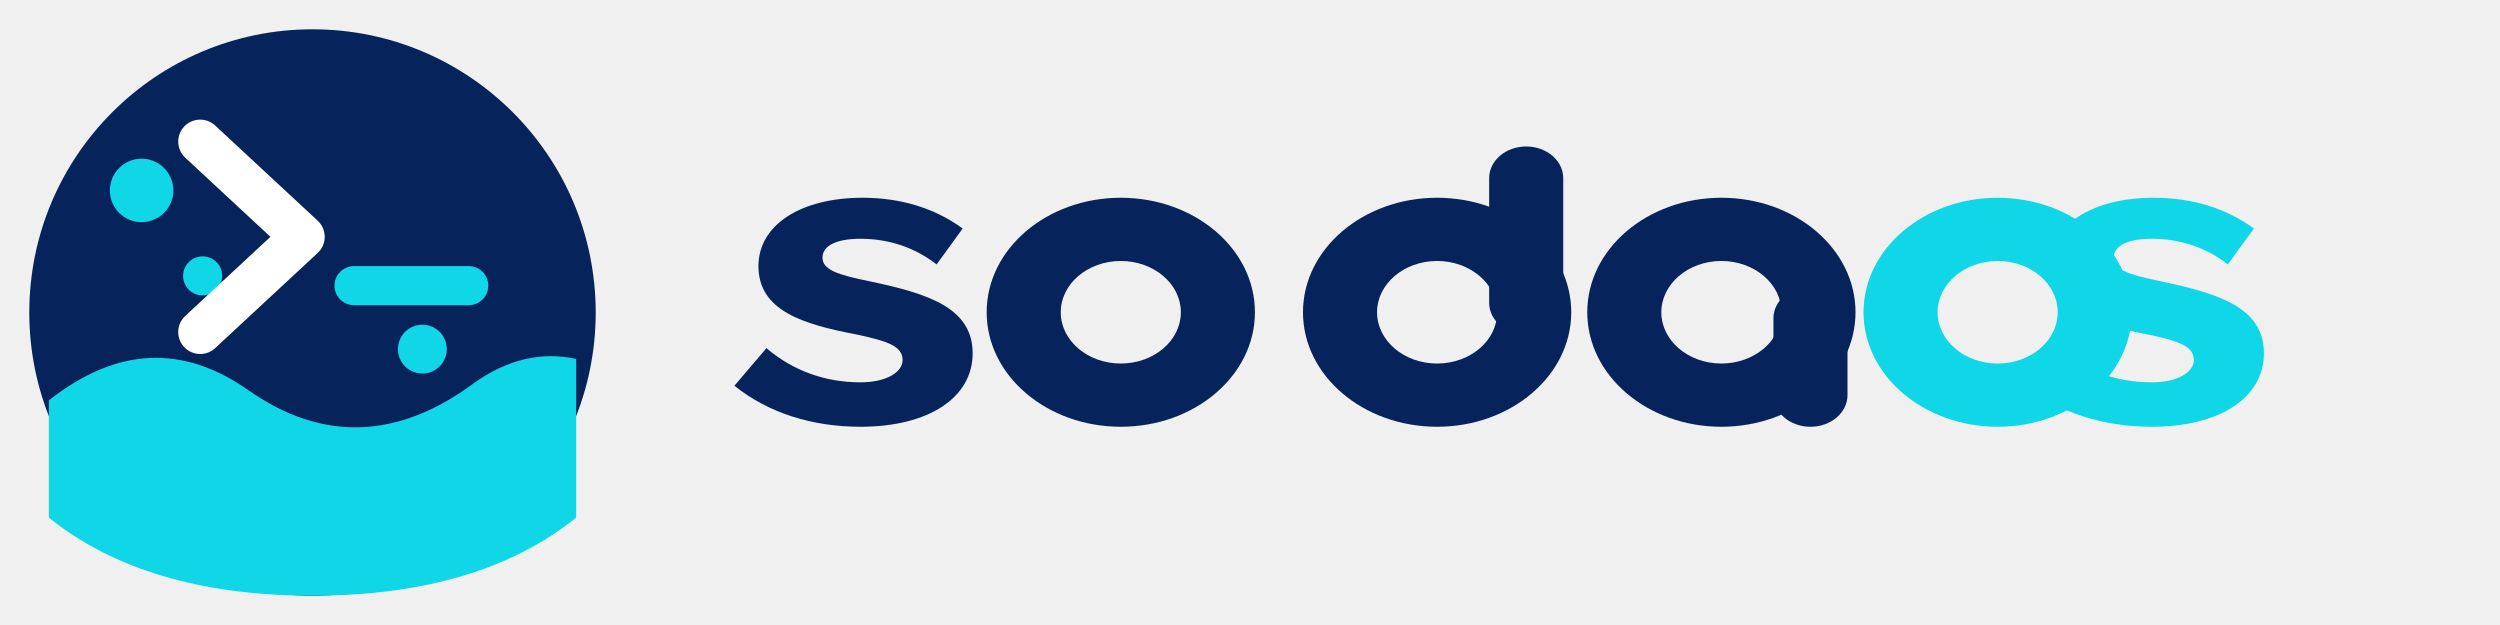
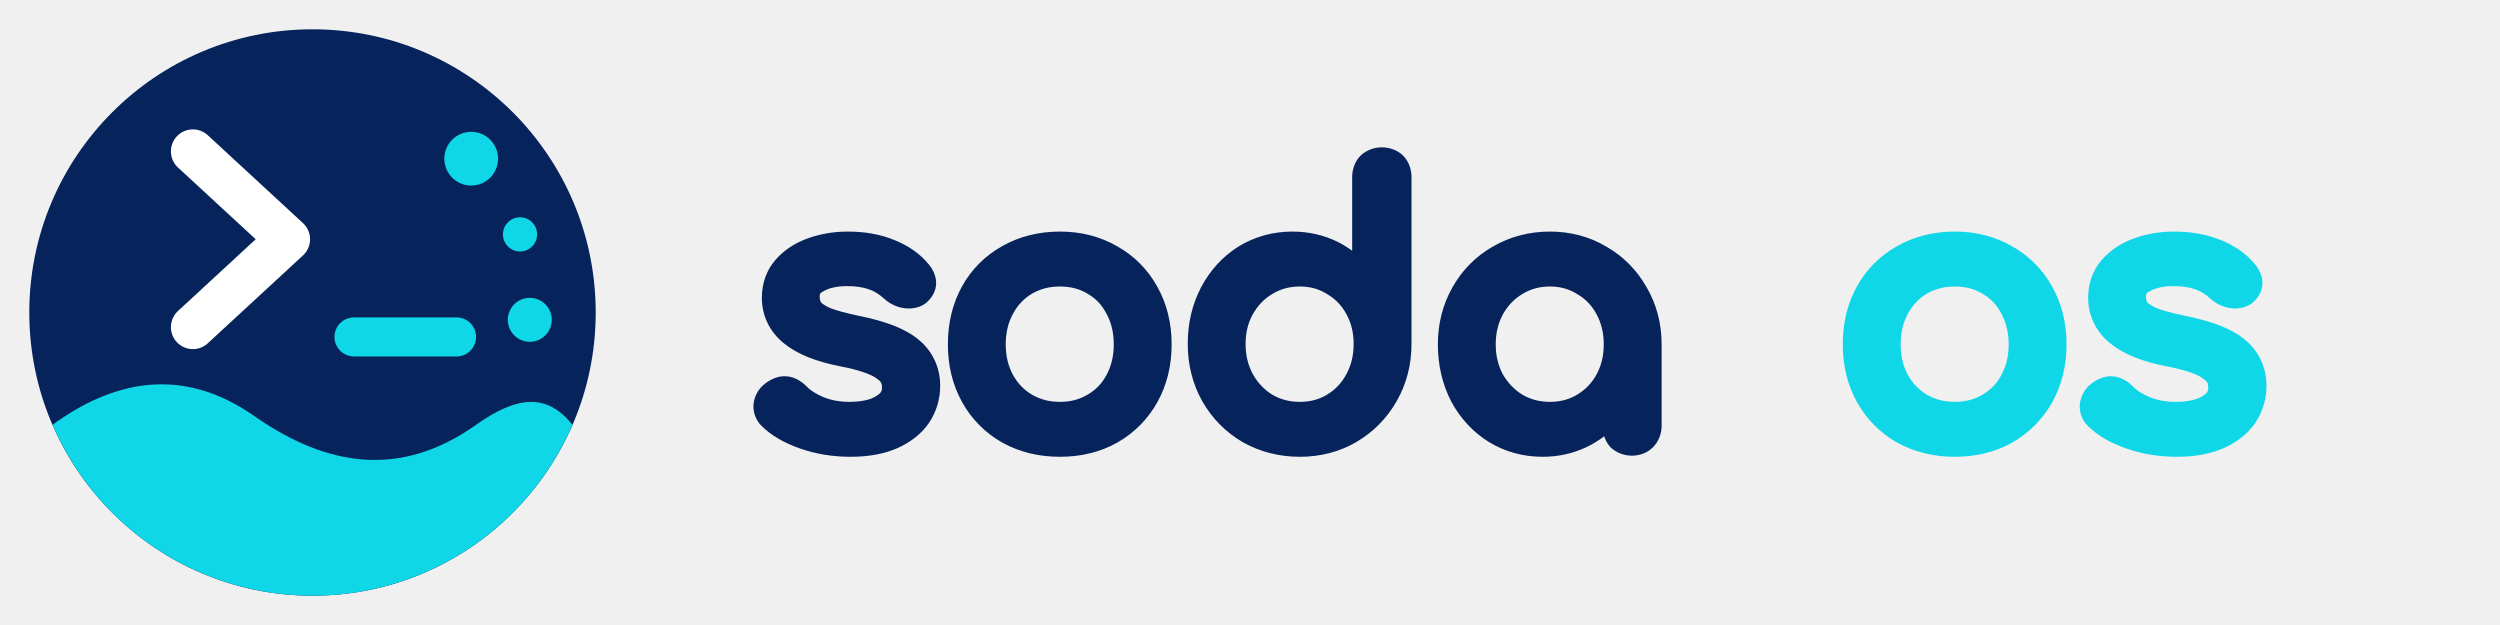
- <svg xmlns="http://www.w3.org/2000/svg" viewBox="0 0 1024 256" role="img" aria-labelledby="title">
-   <g transform="translate(0)">
+ <svg xmlns="http://www.w3.org/2000/svg" viewBox="0 0 1024 256" role="img" aria-labelledby="soda-os-logo-title soda-os-logo-description" shape-rendering="geometricPrecision">
+   <g id="soda-symbol" aria-hidden="true">
    <circle cx="128" cy="128" r="116" fill="#06245B" />
-     <path d="M20 164c28-22 55-23 82-4 30 21 61 20 92-3 14-10 28-13 42-10v65c-26 21-62 32-108 32-46 0-82-11-108-32z" fill="#10D7E8" />
-     <circle cx="58" cy="78" r="13" fill="#10D7E8" />
-     <circle cx="83" cy="113" r="8" fill="#10D7E8" />
-     <circle cx="173" cy="143" r="10" fill="#10D7E8" />
-     <path d="M82 58l42 39-42 39" fill="none" stroke="#fff" stroke-linecap="round" stroke-linejoin="round" stroke-width="18" />
-     <path d="M145 117h47" fill="none" stroke="#10D7E8" stroke-linecap="round" stroke-width="16" />
+     <path d="M21.511 174C49 154 77 151 105 171C134 191 164 196 195 174C212 162 224 161 234.489 174A116 116 0 0 1 21.511 174Z" fill="#10D7E8" />
+     <circle cx="193" cy="65" r="11" fill="#10D7E8" />
+     <circle cx="213" cy="96" r="7" fill="#10D7E8" />
+     <circle cx="217" cy="131" r="9" fill="#10D7E8" />
+     <path d="M79 62L118 98L79 134" fill="none" stroke="#FFFFFF" stroke-width="18" stroke-linecap="round" stroke-linejoin="round" />
+     <path d="M145 138H187" fill="none" stroke="#10D7E8" stroke-width="16" stroke-linecap="round" />
  </g>
-   <g transform="translate(-3.4 11) scale(8.2 7)" fill-rule="evenodd">
-     <g fill="#06245B">
-       <path d="M48.5 11.8c-1.4-1.2-3.1-1.8-5-1.8-3.1 0-5.2 1.6-5.2 4 0 2.6 2.2 3.4 4.9 4 1.6.4 2.3.7 2.3 1.5 0 .7-.8 1.3-2.1 1.3-1.8 0-3.4-.7-4.7-2l-1.6 2.2c1.7 1.6 3.9 2.4 6.3 2.4 3.4 0 5.6-1.7 5.6-4.3 0-2.7-2.3-3.5-5.1-4.2-1.7-.4-2.4-.7-2.4-1.4 0-.7.7-1.1 1.9-1.1 1.4 0 2.7.5 3.8 1.5z" />
-       <path d="M56.4 10a6.7 6.7 0 1 1 0 13.4 6.7 6.7 0 0 1 0-13.4zm0 3.7a3 3 0 1 0 0 6 3 3 0 0 0 0-6z" />
-       <path d="M72.2 10a6.7 6.7 0 1 1 0 13.4 6.7 6.7 0 0 1 0-13.4zm0 3.7a3 3 0 1 0 0 6 3 3 0 0 0 0-6z" />
-       <rect x="74.8" y="7" width="3.7" height="11" rx="1.85" />
-       <path d="M86.4 10a6.7 6.7 0 1 1 0 13.4 6.7 6.7 0 0 1 0-13.4zm0 3.7a3 3 0 1 0 0 6 3 3 0 0 0 0-6z" />
-       <rect x="89" y="15.2" width="3.7" height="8.2" rx="1.85" />
-     </g>
-     <g fill="#10D7E8">
-       <path d="M100.2 10a6.7 6.7 0 1 1 0 13.4 6.7 6.7 0 0 1 0-13.4zm0 3.7a3 3 0 1 0 0 6 3 3 0 0 0 0-6z" />
-       <path d="M113 11.8c-1.4-1.2-3.1-1.8-5-1.8-3.1 0-5.2 1.6-5.2 4 0 2.6 2.2 3.4 4.9 4 1.6.4 2.3.7 2.3 1.5 0 .7-.8 1.3-2.1 1.3-1.8 0-3.4-.7-4.7-2l-1.6 2.2c1.7 1.6 3.9 2.4 6.3 2.4 3.4 0 5.6-1.7 5.6-4.3 0-2.7-2.3-3.5-5.1-4.2-1.7-.4-2.4-.7-2.4-1.4 0-.7.7-1.1 1.9-1.1 1.4 0 2.7.5 3.8 1.5z" />
-     </g>
-   </g>
+   <path id="soda-wordmark" d="M 566 60.35 C 562.845 60.35 559.681 61.511 557.379 63.66 A 4.5 4.5 0 0 0 557.268 63.768 C 554.996 66.039 553.85 69.287 553.85 72.5 L 553.85 102.699 C 551.866 101.271 549.786 99.967 547.547 98.893 C 541.935 96.199 535.821 94.85 529.4 94.85 C 521.45 94.85 514.001 96.884 507.406 100.908 A 4.5 4.5 0 0 0 507.377 100.926 C 500.897 104.948 495.71 110.611 491.977 117.639 A 4.5 4.5 0 0 0 491.963 117.662 C 488.309 124.638 486.5 132.466 486.5 140.9 C 486.5 149.393 488.496 157.325 492.479 164.406 A 4.5 4.5 0 0 0 492.492 164.434 C 496.465 171.386 502.032 177.005 508.971 181.08 A 4.5 4.5 0 0 0 509.043 181.123 C 516.115 185.101 523.999 187.1 532.4 187.1 C 540.802 187.1 548.61 185.098 555.51 181.092 A 4.5 4.5 0 0 0 555.529 181.08 C 562.462 177.009 568.024 171.396 571.996 164.453 L 572 164.445 C 576.094 157.361 578.15 149.409 578.15 140.9 L 578.15 72.5 C 578.15 69.287 577.004 66.039 574.732 63.768 C 572.461 61.496 569.213 60.35 566 60.35 z M 347.301 94.85 C 341.52 94.85 335.978 95.784 330.77 97.668 C 325.446 99.594 320.915 102.597 317.477 106.629 C 313.884 110.841 312.051 116.212 312.051 122 C 312.051 129.24 315.22 135.808 320.891 140.475 C 326.561 145.141 334.451 148.183 344.498 150.119 A 4.5 4.5 0 0 0 344.514 150.121 C 351.623 151.466 356.468 153.248 358.576 154.676 A 4.5 4.5 0 0 0 358.66 154.73 C 360.87 156.156 361.25 157 361.25 158.6 C 361.25 160.3 360.899 161.047 358.652 162.381 A 4.5 4.5 0 0 0 358.598 162.414 C 356.545 163.672 352.95 164.6 347.75 164.6 C 343.989 164.6 340.542 163.953 337.293 162.676 C 333.929 161.252 331.659 159.687 330.387 158.281 A 4.5 4.5 0 0 0 330.232 158.117 C 327.843 155.728 324.7 154.1 321.35 154.1 C 318.437 154.1 315.815 155.32 313.43 157.078 A 4.5 4.5 0 0 0 313.4 157.1 C 310.479 159.291 308.6 162.901 308.6 166.551 C 308.6 169.434 309.833 172.349 311.867 174.383 C 315.876 178.391 321.199 181.435 327.664 183.697 C 334.164 185.972 341.086 187.1 348.35 187.1 C 355.613 187.1 362.038 185.985 367.553 183.572 A 4.5 4.5 0 0 0 367.594 183.555 C 373.093 181.086 377.546 177.606 380.578 173.119 A 4.5 4.5 0 0 0 380.609 173.074 C 383.568 168.578 385.1 163.415 385.1 158 C 385.1 150.695 382.111 144.093 376.625 139.434 C 371.083 134.64 362.765 131.565 351.49 129.289 L 351.514 129.293 C 346.377 128.227 342.531 127.157 340.152 126.227 C 337.858 125.231 336.632 124.235 336.395 123.967 C 336.004 123.402 335.75 122.766 335.75 121.551 C 335.75 120.304 335.783 120.073 337.668 119.098 A 4.5 4.5 0 0 0 337.717 119.07 C 339.874 117.92 342.922 117.199 347 117.199 C 350.625 117.199 353.525 117.666 355.686 118.438 A 4.5 4.5 0 0 0 355.822 118.484 C 357.931 119.162 360.004 120.381 362.104 122.312 A 4.5 4.5 0 0 0 362.131 122.336 C 364.916 124.856 368.503 126.35 372.199 126.35 C 374.605 126.35 377.055 125.738 379.047 124.289 A 4.5 4.5 0 0 0 379.26 124.123 C 381.65 122.155 383.449 119.2 383.449 116 C 383.449 113.181 382.255 110.533 380.492 108.363 L 380.496 108.365 C 376.96 104.004 372.163 100.665 366.396 98.334 C 360.678 95.982 354.278 94.85 347.301 94.85 z M 434.15 94.85 C 425.483 94.85 417.493 96.834 410.484 100.834 C 403.506 104.718 397.946 110.281 394.066 117.264 C 390.169 124.279 388.25 132.303 388.25 141.051 C 388.25 149.707 390.174 157.679 394.066 164.686 C 397.946 171.669 403.497 177.275 410.467 181.258 A 4.5 4.5 0 0 0 410.514 181.283 C 417.521 185.176 425.494 187.1 434.15 187.1 C 442.807 187.1 450.741 185.177 457.662 181.27 A 4.5 4.5 0 0 0 457.682 181.258 C 464.652 177.275 470.204 171.669 474.084 164.686 C 477.977 157.679 479.9 149.707 479.9 141.051 C 479.9 132.291 477.921 124.252 473.916 117.234 C 470.04 110.27 464.488 104.722 457.525 100.844 C 450.615 96.839 442.721 94.85 434.15 94.85 z M 634.85 94.85 C 626.432 94.85 618.53 96.912 611.455 101 C 611.452 101.001 611.45 101.002 611.447 101.004 C 604.488 104.985 598.912 110.624 594.943 117.668 C 594.942 117.67 594.942 117.672 594.941 117.674 C 590.947 124.667 588.949 132.561 588.949 141.051 C 588.949 149.485 590.759 157.35 594.4 164.412 A 4.5 4.5 0 0 0 594.439 164.486 C 598.177 171.412 603.362 177.011 609.826 181.023 A 4.5 4.5 0 0 0 609.855 181.041 C 616.45 185.065 623.9 187.1 631.85 187.1 C 638.27 187.1 644.384 185.75 649.996 183.057 C 652.524 181.843 654.872 180.371 657.072 178.709 C 657.629 180.336 658.438 181.866 659.609 183.121 A 4.5 4.5 0 0 0 659.83 183.34 C 662.132 185.489 665.295 186.65 668.449 186.65 C 671.604 186.65 674.798 185.466 677.031 183.232 C 679.309 180.955 680.6 177.723 680.6 174.5 L 680.6 141.051 C 680.6 132.55 678.544 124.641 674.443 117.648 C 670.479 110.62 664.911 104.992 657.967 101.016 C 651.072 96.91 643.255 94.85 634.85 94.85 z M 434.15 117.35 C 438.545 117.35 442.208 118.343 445.484 120.309 A 4.5 4.5 0 0 0 445.527 120.334 C 448.919 122.319 451.406 124.956 453.244 128.549 A 4.5 4.5 0 0 0 453.281 128.623 C 455.212 132.232 456.199 136.29 456.199 141.051 C 456.199 145.812 455.212 149.869 453.281 153.479 A 4.5 4.5 0 0 0 453.264 153.512 C 451.433 157.006 448.943 159.618 445.527 161.617 A 4.5 4.5 0 0 0 445.484 161.641 C 442.208 163.607 438.545 164.6 434.15 164.6 C 429.767 164.6 426.041 163.608 422.65 161.629 C 419.33 159.633 416.799 156.992 414.857 153.453 C 412.935 149.85 411.949 145.801 411.949 141.051 C 411.949 136.29 412.937 132.232 414.867 128.623 C 416.815 124.981 419.348 122.309 422.646 120.324 C 426.039 118.344 429.766 117.35 434.15 117.35 z M 532.4 117.35 C 536.65 117.35 540.23 118.363 543.516 120.416 A 4.5 4.5 0 0 0 543.627 120.484 C 547.032 122.478 549.592 125.145 551.531 128.771 A 4.5 4.5 0 0 0 551.553 128.811 C 553.47 132.311 554.449 136.251 554.449 140.9 C 554.449 145.549 553.469 149.556 551.531 153.178 C 549.588 156.811 547.004 159.55 543.572 161.646 C 540.285 163.616 536.675 164.6 532.4 164.6 C 528.145 164.6 524.481 163.616 521.086 161.643 C 517.763 159.553 515.15 156.795 513.102 153.137 C 511.178 149.525 510.199 145.533 510.199 140.9 C 510.199 136.259 511.179 132.326 513.09 128.83 C 515.144 125.156 517.745 122.45 521.064 120.459 A 4.5 4.5 0 0 0 521.092 120.441 C 524.498 118.365 528.15 117.35 532.4 117.35 z M 634.85 117.35 C 639.1 117.35 642.679 118.363 645.965 120.416 A 4.5 4.5 0 0 0 646.076 120.484 C 649.482 122.478 652.043 125.145 653.982 128.771 C 655.92 132.393 656.9 136.402 656.9 141.051 C 656.9 145.69 655.921 149.687 653.992 153.303 C 652.057 156.831 649.472 159.538 646.023 161.645 C 642.736 163.615 639.125 164.6 634.85 164.6 C 630.594 164.6 626.929 163.617 623.533 161.643 C 620.198 159.546 617.587 156.821 615.547 153.273 C 613.628 149.665 612.65 145.678 612.65 141.051 C 612.65 136.418 613.629 132.423 615.553 128.811 C 617.605 125.148 620.203 122.446 623.516 120.459 A 4.5 4.5 0 0 0 623.543 120.441 C 626.949 118.365 630.6 117.35 634.85 117.35 z" fill="#06245B" aria-hidden="true" />
+   <path id="os-wordmark" d="M 800.699 94.85 C 792.031 94.85 784.043 96.834 777.035 100.834 C 770.057 104.718 764.496 110.281 760.617 117.264 C 756.72 124.279 754.801 132.303 754.801 141.051 C 754.801 149.707 756.724 157.679 760.617 164.686 C 764.497 171.669 770.047 177.275 777.018 181.258 A 4.5 4.5 0 0 0 777.064 181.283 C 784.071 185.176 792.043 187.1 800.699 187.1 C 809.355 187.1 817.291 185.177 824.213 181.27 A 4.5 4.5 0 0 0 824.232 181.258 C 831.203 177.275 836.753 171.669 840.633 164.686 C 844.526 157.679 846.449 149.707 846.449 141.051 C 846.449 132.291 844.472 124.252 840.467 117.234 C 836.591 110.27 831.038 104.722 824.076 100.844 C 817.166 96.839 809.27 94.85 800.699 94.85 z M 890.551 94.85 C 884.77 94.85 879.228 95.784 874.02 97.668 C 868.696 99.594 864.165 102.597 860.727 106.629 C 857.134 110.841 855.301 116.212 855.301 122 C 855.301 129.24 858.47 135.808 864.141 140.475 C 869.811 145.141 877.701 148.183 887.748 150.119 A 4.5 4.5 0 0 0 887.764 150.121 C 894.873 151.466 899.718 153.248 901.826 154.676 A 4.5 4.5 0 0 0 901.91 154.73 C 904.12 156.156 904.5 157 904.5 158.6 C 904.5 160.3 904.149 161.047 901.902 162.381 A 4.5 4.5 0 0 0 901.848 162.414 C 899.795 163.672 896.2 164.6 891 164.6 C 887.239 164.6 883.792 163.953 880.543 162.676 C 877.179 161.252 874.909 159.687 873.637 158.281 A 4.5 4.5 0 0 0 873.482 158.117 C 871.093 155.728 867.95 154.1 864.6 154.1 C 861.687 154.1 859.065 155.32 856.68 157.078 A 4.5 4.5 0 0 0 856.65 157.1 C 853.729 159.291 851.85 162.901 851.85 166.551 C 851.85 169.434 853.083 172.349 855.117 174.383 C 859.126 178.391 864.449 181.435 870.914 183.697 C 877.414 185.972 884.336 187.1 891.6 187.1 C 898.863 187.1 905.288 185.985 910.803 183.572 A 4.5 4.5 0 0 0 910.844 183.555 C 916.343 181.086 920.796 177.606 923.828 173.119 A 4.5 4.5 0 0 0 923.859 173.074 C 926.818 168.578 928.35 163.415 928.35 158 C 928.35 150.695 925.361 144.093 919.875 139.434 C 914.333 134.64 906.015 131.565 894.74 129.289 L 894.764 129.293 C 889.627 128.227 885.781 127.157 883.402 126.227 C 881.108 125.231 879.882 124.235 879.645 123.967 C 879.254 123.402 879 122.766 879 121.551 C 879 120.304 879.033 120.073 880.918 119.098 A 4.5 4.5 0 0 0 880.967 119.07 C 883.124 117.92 886.172 117.199 890.25 117.199 C 893.875 117.199 896.775 117.666 898.936 118.438 A 4.5 4.5 0 0 0 899.072 118.484 C 901.181 119.162 903.254 120.381 905.354 122.312 A 4.5 4.5 0 0 0 905.381 122.336 C 908.166 124.856 911.753 126.35 915.449 126.35 C 917.855 126.35 920.305 125.738 922.297 124.289 A 4.5 4.5 0 0 0 922.51 124.123 C 924.9 122.155 926.699 119.2 926.699 116 C 926.699 113.181 925.505 110.533 923.742 108.363 L 923.746 108.365 C 920.21 104.004 915.413 100.665 909.646 98.334 C 903.928 95.982 897.528 94.85 890.551 94.85 z M 800.699 117.35 C 805.093 117.35 808.759 118.343 812.035 120.309 A 4.5 4.5 0 0 0 812.076 120.334 C 815.468 122.319 817.955 124.956 819.793 128.549 A 4.5 4.5 0 0 0 819.832 128.623 C 821.763 132.232 822.75 136.29 822.75 141.051 C 822.75 145.812 821.763 149.869 819.832 153.479 A 4.5 4.5 0 0 0 819.814 153.512 C 817.984 157.006 815.491 159.618 812.076 161.617 A 4.5 4.5 0 0 0 812.035 161.641 C 808.759 163.607 805.093 164.6 800.699 164.6 C 796.315 164.6 792.589 163.607 789.197 161.627 C 785.881 159.633 783.35 156.994 781.41 153.459 C 779.486 149.854 778.5 145.804 778.5 141.051 C 778.5 136.29 779.487 132.232 781.418 128.623 C 783.366 124.982 785.896 122.31 789.193 120.326 C 792.586 118.344 796.313 117.35 800.699 117.35 z" fill="#10D7E8" aria-hidden="true" />
</svg>
